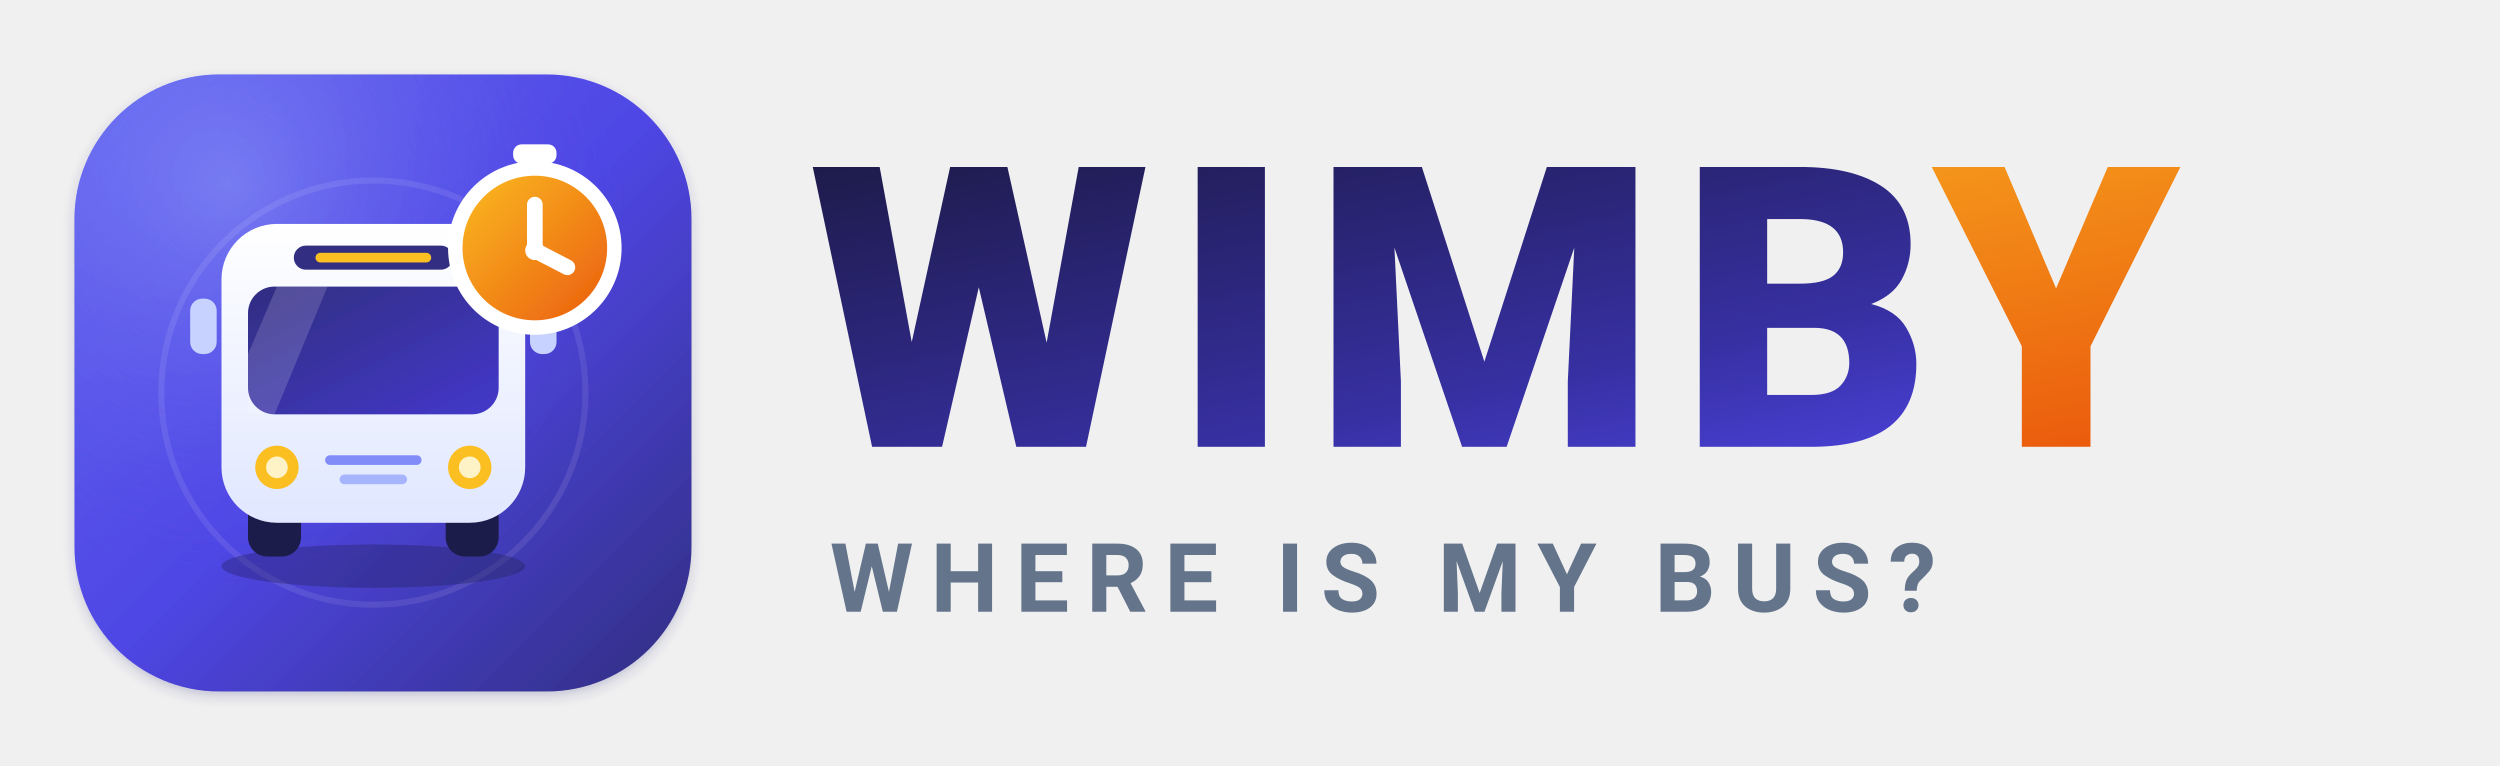
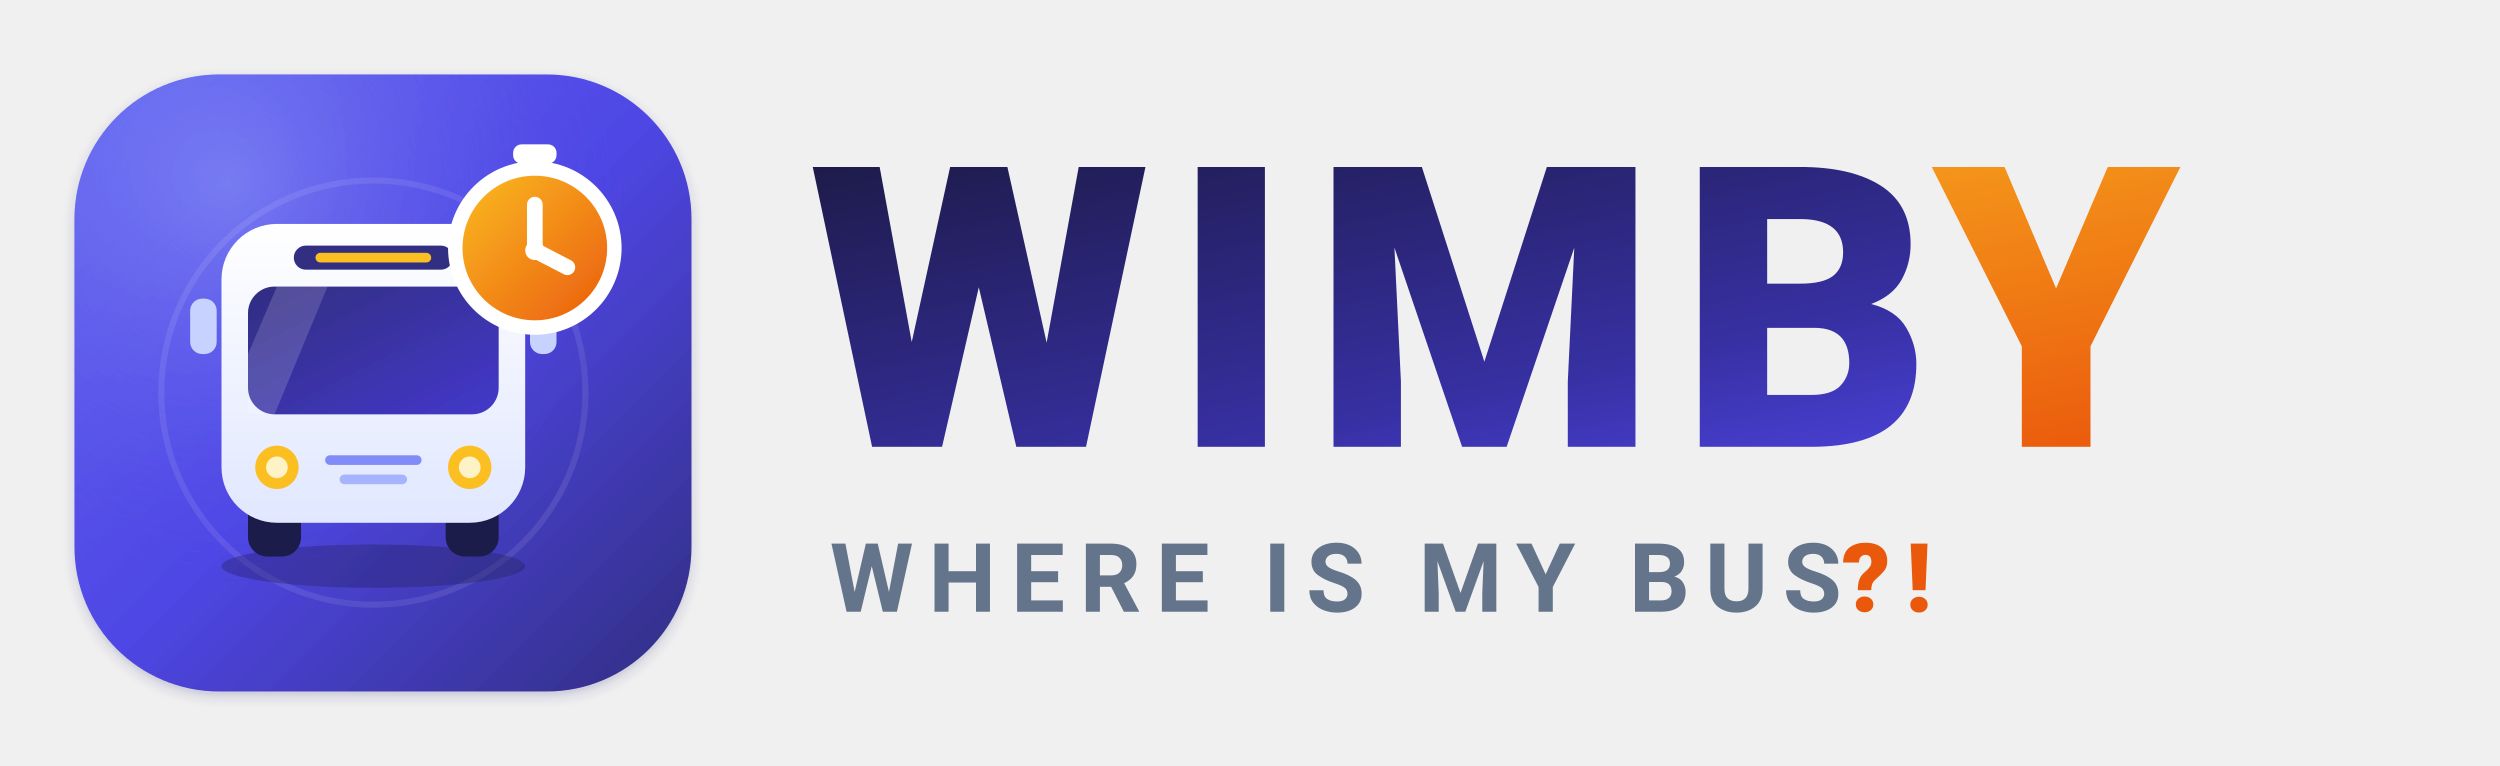
<svg xmlns="http://www.w3.org/2000/svg" viewBox="0 0 470 144">
  <defs>
    <linearGradient id="bgGrad" x1="0%" y1="0%" x2="100%" y2="100%">
      <stop offset="0%" stop-color="#6366f1" />
      <stop offset="50%" stop-color="#4f46e5" />
      <stop offset="100%" stop-color="#312e81" />
    </linearGradient>
    <radialGradient id="topGlow" cx="25%" cy="18%" r="65%">
      <stop offset="0%" stop-color="#a5b4fc" stop-opacity="0.38" />
      <stop offset="100%" stop-color="#4f46e5" stop-opacity="0" />
    </radialGradient>
    <linearGradient id="busBody" x1="0%" y1="0%" x2="0%" y2="100%">
      <stop offset="0%" stop-color="#ffffff" />
      <stop offset="100%" stop-color="#e0e7ff" />
    </linearGradient>
    <linearGradient id="windshield" x1="0%" y1="0%" x2="100%" y2="100%">
      <stop offset="0%" stop-color="#312e81" />
      <stop offset="100%" stop-color="#4338ca" />
    </linearGradient>
    <linearGradient id="amberGrad" x1="0%" y1="0%" x2="100%" y2="100%">
      <stop offset="0%" stop-color="#fbbf24" />
      <stop offset="100%" stop-color="#ea580c" />
    </linearGradient>
    <linearGradient id="textGrad" x1="0%" y1="0%" x2="100%" y2="100%">
      <stop offset="0%" stop-color="#1e1b4b" />
      <stop offset="65%" stop-color="#3730a3" />
      <stop offset="100%" stop-color="#4f46e5" />
    </linearGradient>
    <filter id="iconShadow" x="-12%" y="-12%" width="124%" height="130%">
      <feDropShadow dx="0" dy="4" stdDeviation="5" flood-color="#312e81" flood-opacity="0.22" />
    </filter>
  </defs>
  <g transform="translate(14, 14) scale(0.2265625)" filter="url(#iconShadow)">
    <rect width="512" height="512" rx="120" fill="url(#bgGrad)" />
    <rect width="512" height="512" rx="120" fill="url(#topGlow)" />
    <circle cx="248" cy="264" r="176" fill="none" stroke="#ffffff" stroke-opacity="0.09" stroke-width="5" />
    <ellipse cx="248" cy="408" rx="126" ry="18" fill="#1e1b4b" fill-opacity="0.32" />
    <rect x="96" y="186" width="22" height="46" rx="10" fill="#c7d2fe" />
    <rect x="378" y="186" width="22" height="46" rx="10" fill="#c7d2fe" />
    <rect x="144" y="346" width="44" height="54" rx="16" fill="#1e1b4b" />
    <rect x="308" y="346" width="44" height="54" rx="16" fill="#1e1b4b" />
    <rect x="122" y="124" width="252" height="248" rx="46" fill="url(#busBody)" />
    <rect x="182" y="142" width="132" height="20" rx="10" fill="#312e81" />
    <rect x="200" y="148" width="96" height="8" rx="4" fill="#fbbf24" />
    <rect x="144" y="176" width="208" height="106" rx="22" fill="url(#windshield)" />
    <path d="M168 176 L210 176 L166 282 L144 282 L144 232 Z" fill="#ffffff" fill-opacity="0.16" />
    <circle cx="168" cy="326" r="18" fill="#fbbf24" />
    <circle cx="168" cy="326" r="9" fill="#fef3c7" />
    <circle cx="328" cy="326" r="18" fill="#fbbf24" />
    <circle cx="328" cy="326" r="9" fill="#fef3c7" />
    <rect x="208" y="316" width="80" height="8" rx="4" fill="#818cf8" />
    <rect x="220" y="332" width="56" height="8" rx="4" fill="#a5b4fc" />
    <rect x="364" y="58" width="36" height="16" rx="7" fill="#ffffff" />
    <rect x="376" y="70" width="12" height="16" fill="#ffffff" />
    <circle cx="382" cy="144" r="66" fill="url(#amberGrad)" stroke="#ffffff" stroke-width="12" />
    <polyline points="382,108 382,146 409,160" fill="none" stroke="#ffffff" stroke-width="13" stroke-linecap="round" stroke-linejoin="round" />
    <circle cx="382" cy="146" r="8" fill="#ffffff" />
  </g>
  <g transform="translate(152, 0)">
    <text x="0" y="84" font-family="-apple-system, BlinkMacSystemFont, 'SF Pro Display', 'Segoe UI', Roboto, Helvetica, Arial, sans-serif" font-size="74" font-weight="900" letter-spacing="4" fill="url(#textGrad)">WIMB<tspan fill="url(#amberGrad)">Y</tspan>
    </text>
-     <text x="4" y="115" font-family="-apple-system, BlinkMacSystemFont, 'Segoe UI', Roboto, Helvetica, Arial, sans-serif" font-size="18" font-weight="700" letter-spacing="3.2" fill="#64748b">WHERE IS MY BUS?</text>
+     <text x="4" y="115" font-family="-apple-system, BlinkMacSystemFont, 'Segoe UI', Roboto, Helvetica, Arial, sans-serif" font-size="18" font-weight="700" letter-spacing="2.8" fill="#64748b">WHERE IS MY BUS<tspan fill="#ea580c" font-weight="900">?!</tspan>
+     </text>
  </g>
</svg>
